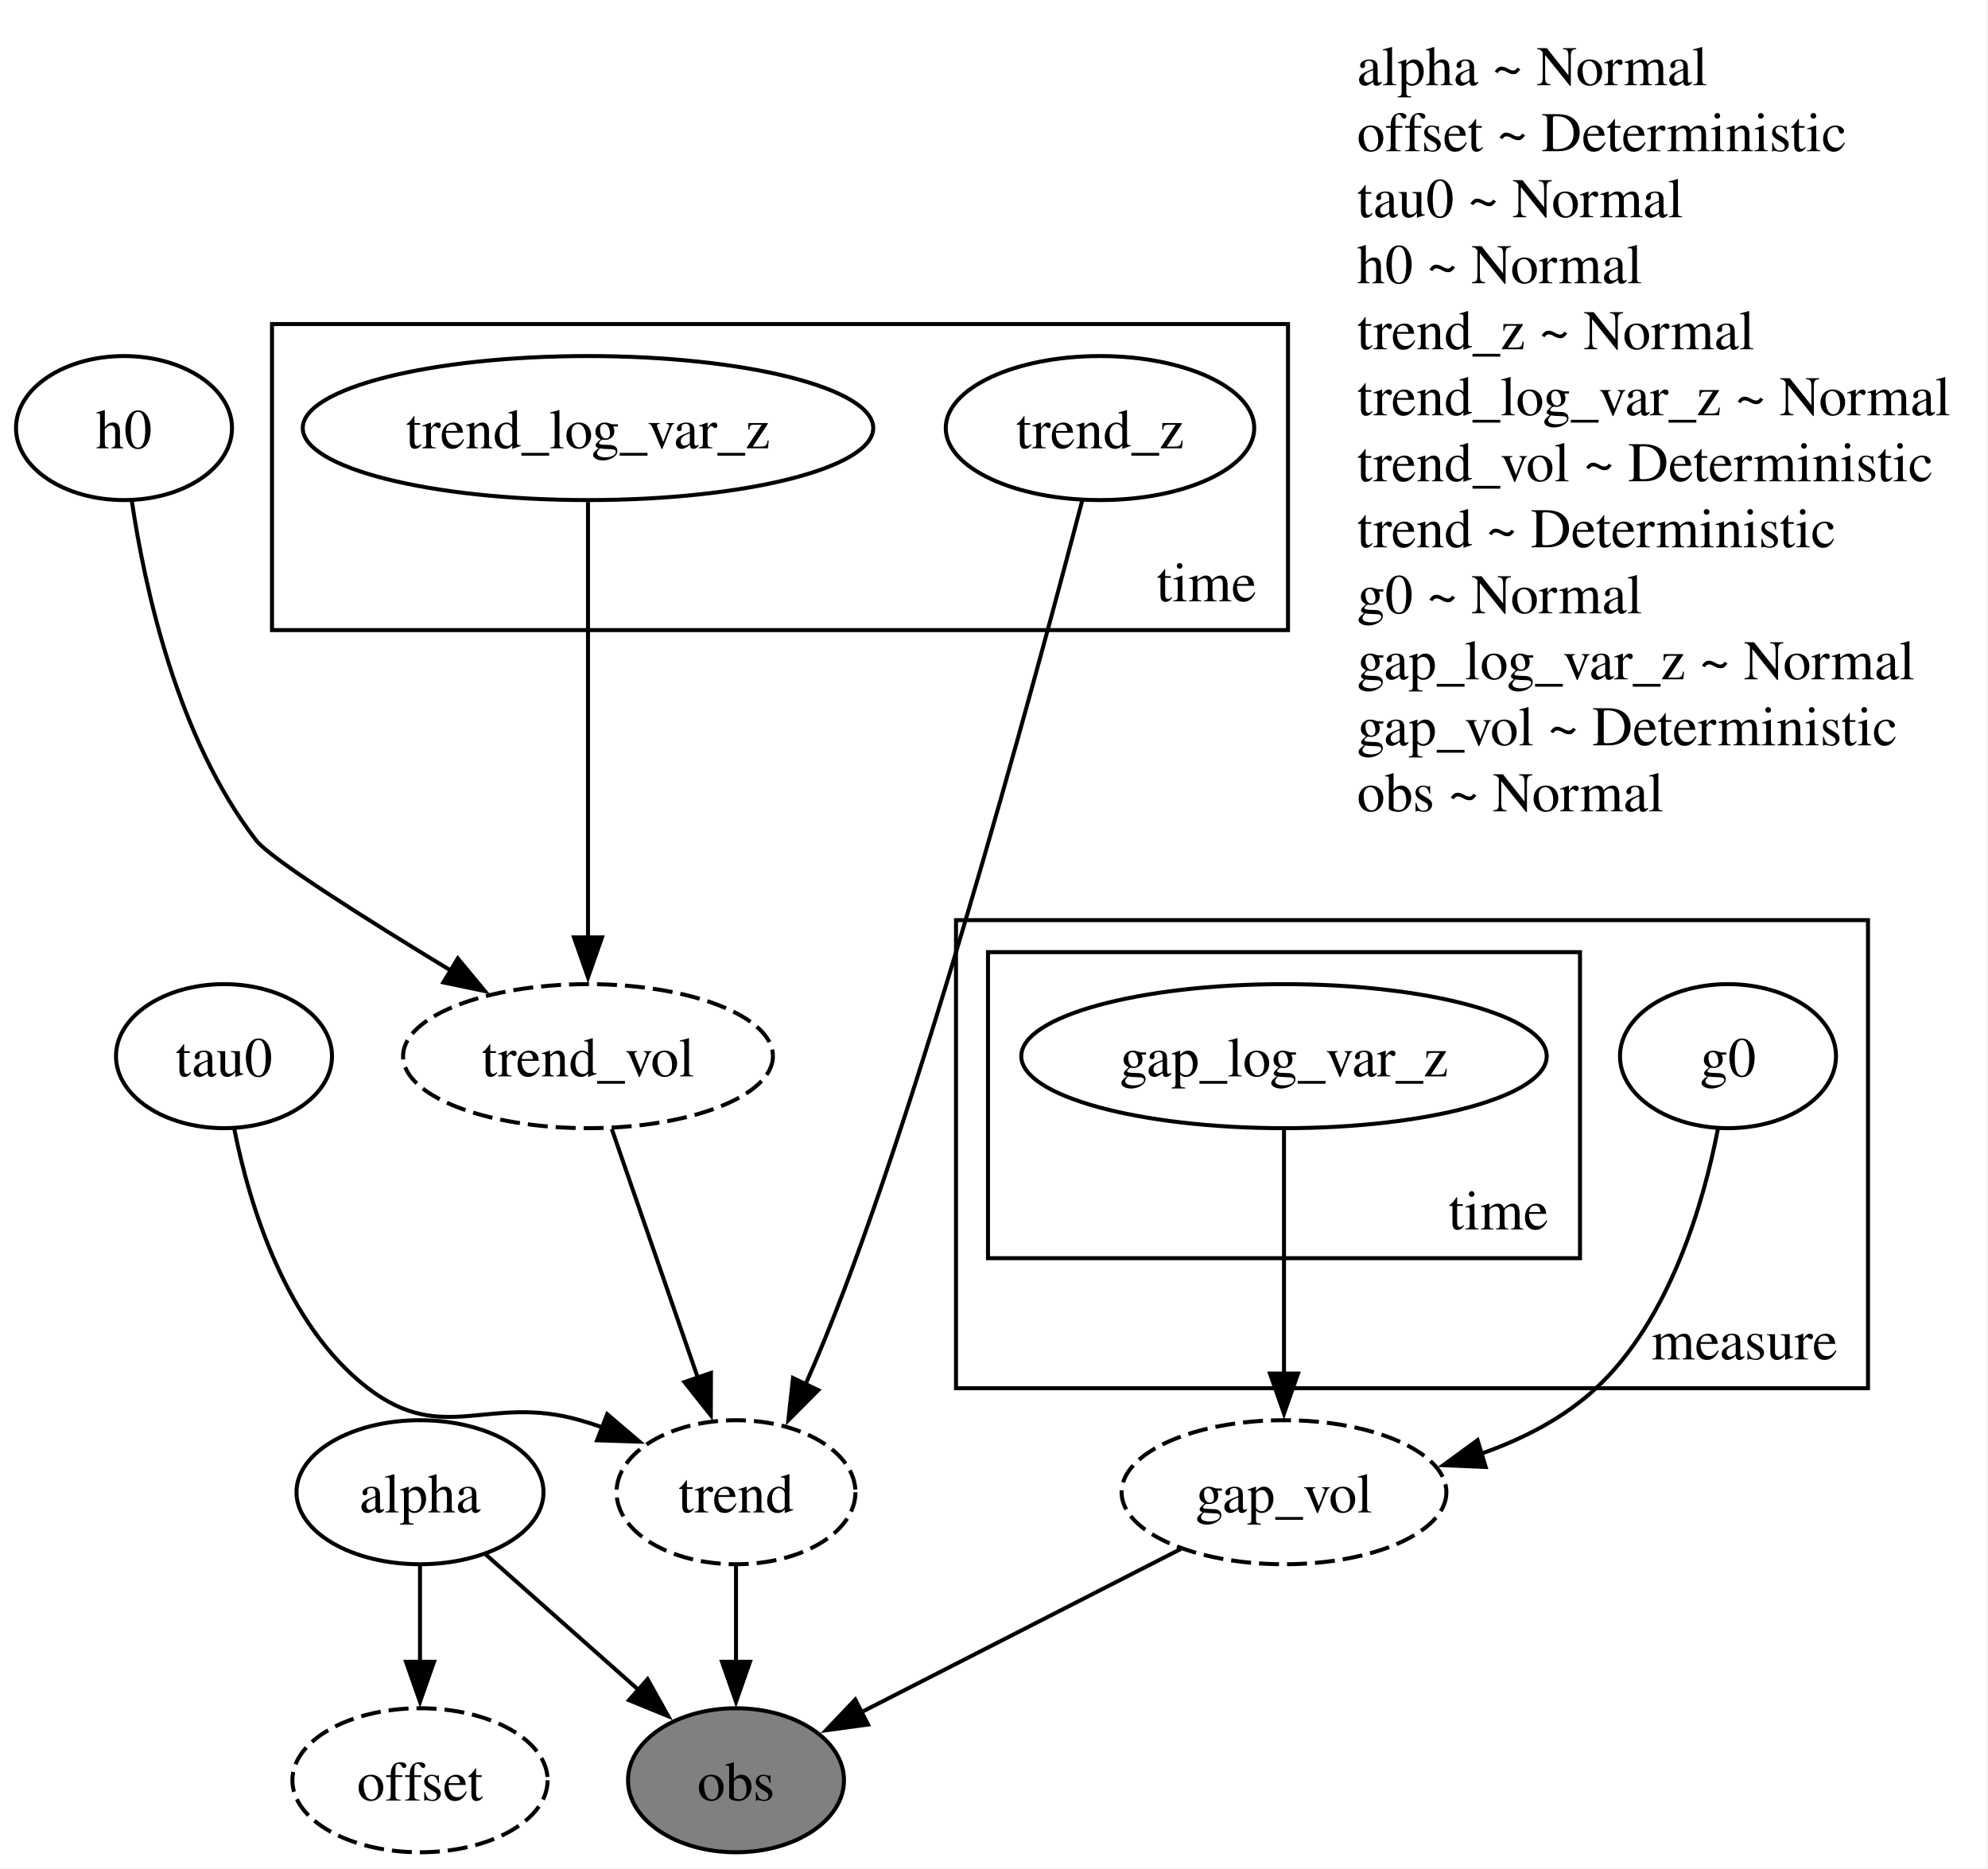
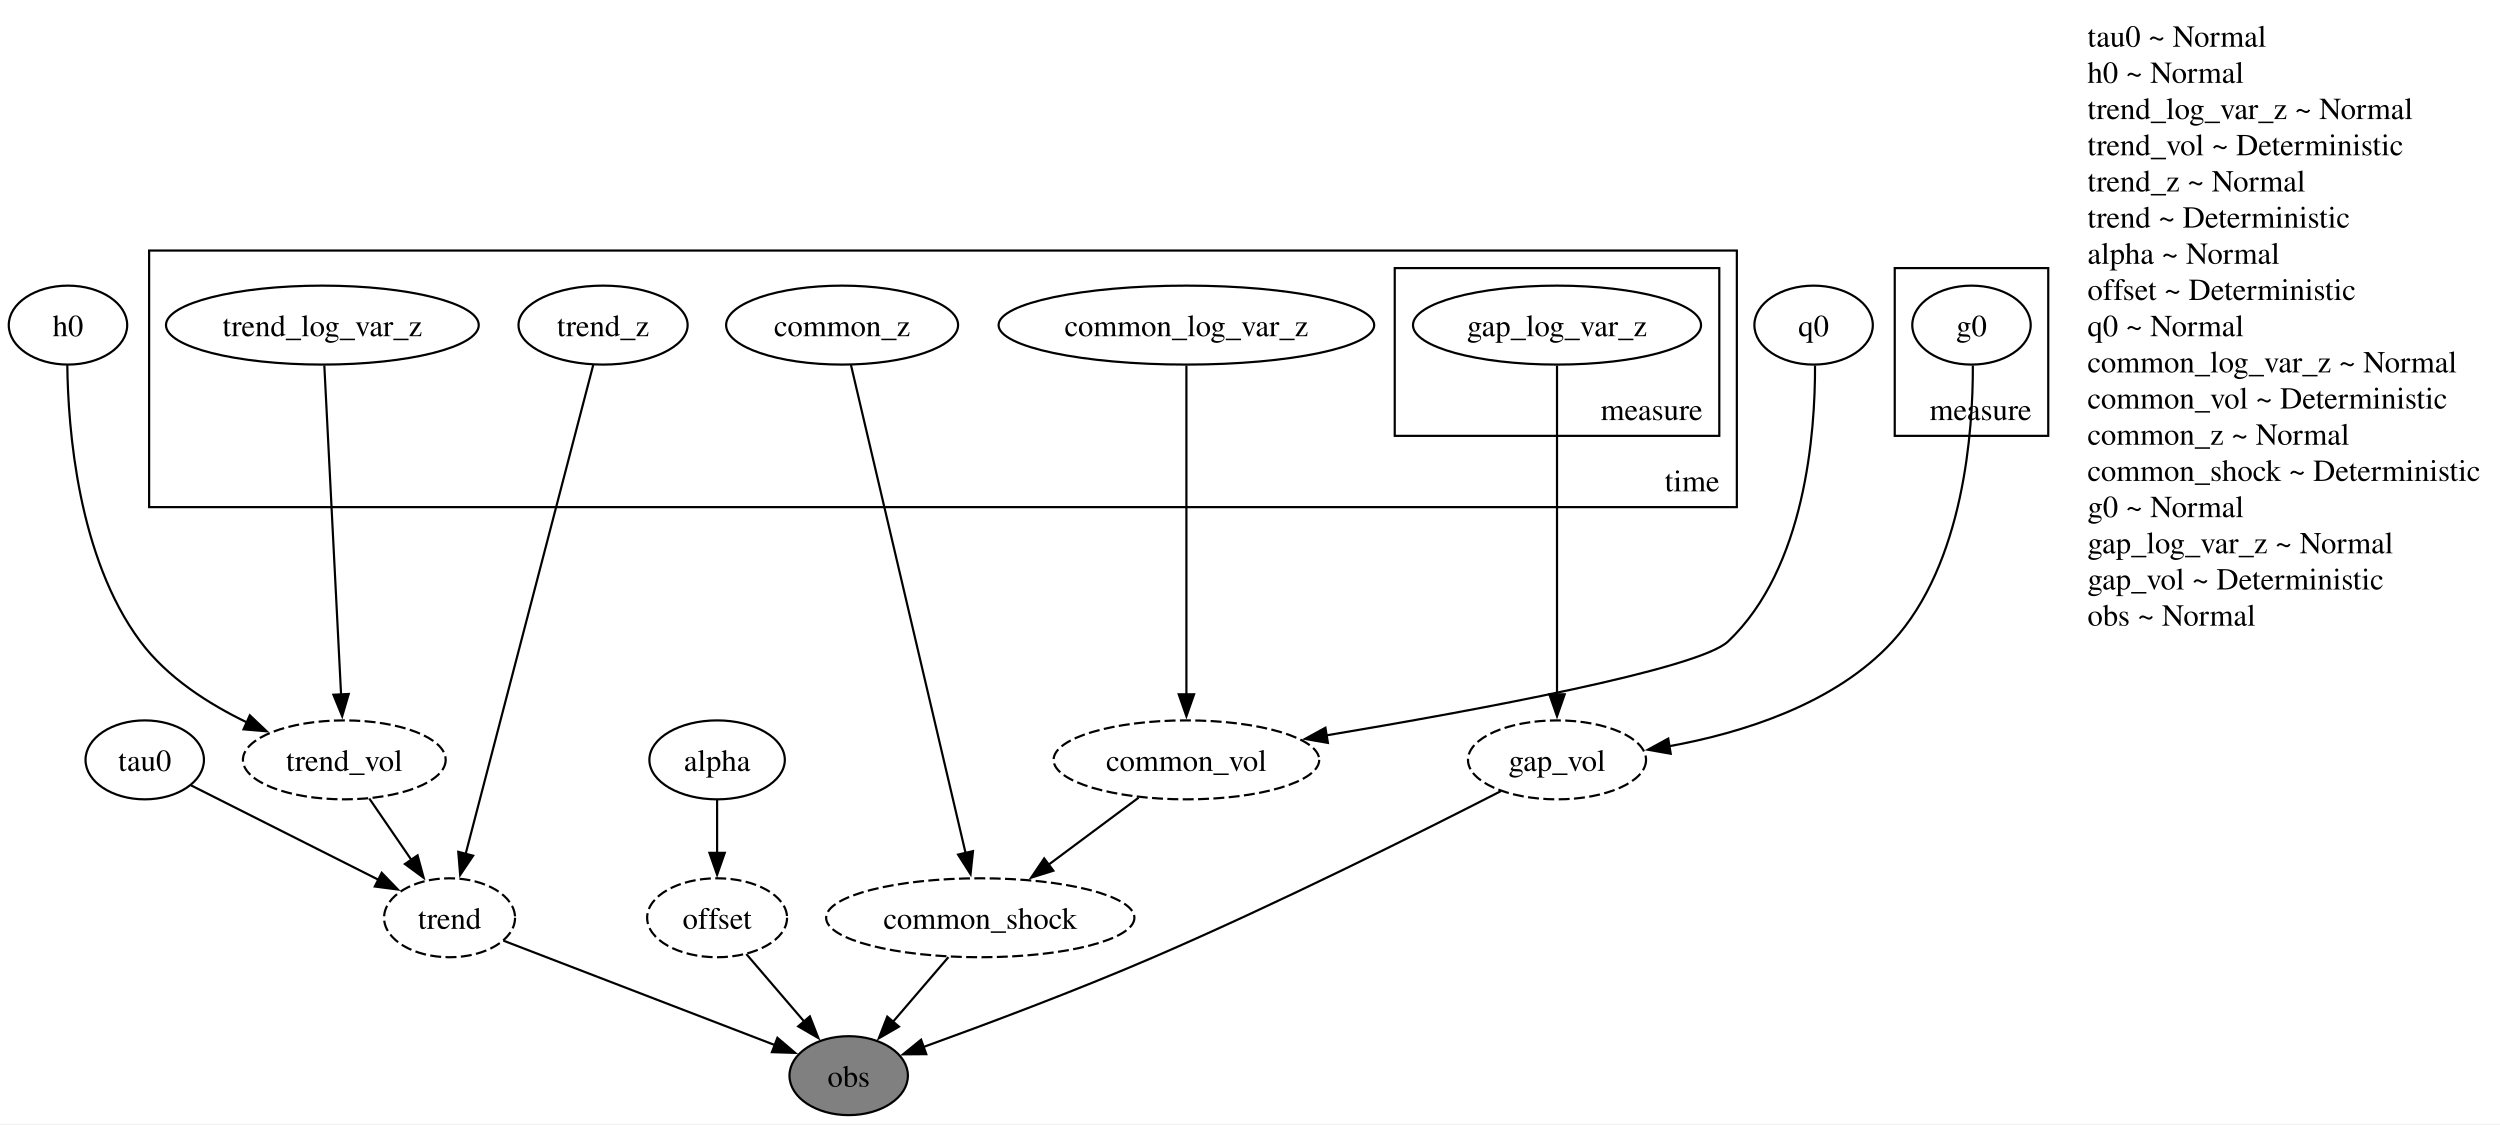
- <svg xmlns="http://www.w3.org/2000/svg" width="497pt" height="467pt" viewBox="0.00 0.00 497.00 467.00">
-   <g id="graph0" class="graph" transform="scale(1 1) rotate(0) translate(4 463)">
-     <polygon fill="white" stroke="none" points="-4,4 -4,-463 492.75,-463 492.75,4 -4,4" />
+ <svg xmlns="http://www.w3.org/2000/svg" width="1140pt" height="513pt" viewBox="0.00 0.00 1140.00 513.00">
+   <g id="graph0" class="graph" transform="scale(1 1) rotate(0) translate(4 508.5)">
+     <polygon fill="white" stroke="none" points="-4,4 -4,-508.5 1136.12,-508.5 1136.12,4 -4,4" />
    <g id="clust1" class="cluster">
-       <polygon fill="none" stroke="black" points="235,-116 235,-233 463,-233 463,-116 235,-116" />
-       <text xml:space="preserve" text-anchor="middle" x="432.12" y="-123.2" font-family="Times,serif" font-size="14.00">measure</text>
+       <polygon fill="none" stroke="black" points="64,-277.25 64,-394.25 788,-394.25 788,-277.25 64,-277.25" />
+       <text xml:space="preserve" text-anchor="middle" x="767.62" y="-284.45" font-family="Times,serif" font-size="14.00">time</text>
    </g>
    <g id="clust2" class="cluster">
-       <polygon fill="none" stroke="black" points="243,-148.5 243,-225 391,-225 391,-148.5 243,-148.5" />
-       <text xml:space="preserve" text-anchor="middle" x="370.62" y="-155.7" font-family="Times,serif" font-size="14.00">time</text>
+       <polygon fill="none" stroke="black" points="632,-309.75 632,-386.25 780,-386.25 780,-309.75 632,-309.75" />
+       <text xml:space="preserve" text-anchor="middle" x="749.12" y="-316.95" font-family="Times,serif" font-size="14.00">measure</text>
    </g>
    <g id="clust3" class="cluster">
-       <polygon fill="none" stroke="black" points="64,-305.5 64,-382 318,-382 318,-305.5 64,-305.5" />
-       <text xml:space="preserve" text-anchor="middle" x="297.62" y="-312.7" font-family="Times,serif" font-size="14.00">time</text>
+       <polygon fill="none" stroke="black" points="860,-309.75 860,-386.25 930,-386.25 930,-309.75 860,-309.75" />
+       <text xml:space="preserve" text-anchor="middle" x="899.12" y="-316.95" font-family="Times,serif" font-size="14.00">measure</text>
    </g>
    <g id="node1" class="node">
-       <ellipse fill="white" stroke="black" cx="101" cy="-90" rx="30.88" ry="18" />
-       <text xml:space="preserve" text-anchor="middle" x="101" y="-84.95" font-family="Times,serif" font-size="14.00">alpha</text>
+       <ellipse fill="white" stroke="black" cx="62" cy="-162" rx="27" ry="18" />
+       <text xml:space="preserve" text-anchor="middle" x="62" y="-156.95" font-family="Times,serif" font-size="14.00">tau0</text>
+     </g>
+     <g id="node4" class="node">
+       <ellipse fill="white" stroke="black" stroke-dasharray="5,2" cx="201" cy="-90" rx="29.86" ry="18" />
+       <text xml:space="preserve" text-anchor="middle" x="201" y="-84.95" font-family="Times,serif" font-size="14.00">trend</text>
+     </g>
+     <g id="edge3" class="edge">
+       <path fill="none" stroke="black" d="M83.11,-150.37C105.81,-138.94 142.17,-120.63 168.51,-107.36" />
+       <polygon fill="black" stroke="black" points="170.06,-110.5 177.42,-102.88 166.91,-104.25 170.06,-110.5" />
    </g>
    <g id="node2" class="node">
-       <ellipse fill="white" stroke="black" stroke-dasharray="5,2" cx="101" cy="-18" rx="31.9" ry="18" />
-       <text xml:space="preserve" text-anchor="middle" x="101" y="-12.95" font-family="Times,serif" font-size="14.00">offset</text>
+       <ellipse fill="white" stroke="black" cx="27" cy="-360.25" rx="27" ry="18" />
+       <text xml:space="preserve" text-anchor="middle" x="27" y="-355.2" font-family="Times,serif" font-size="14.00">h0</text>
+     </g>
+     <g id="node3" class="node">
+       <ellipse fill="white" stroke="black" stroke-dasharray="5,2" cx="153" cy="-162" rx="46.23" ry="18" />
+       <text xml:space="preserve" text-anchor="middle" x="153" y="-156.95" font-family="Times,serif" font-size="14.00">trend_vol</text>
    </g>
    <g id="edge1" class="edge">
-       <path fill="none" stroke="black" d="M101,-71.7C101,-64.41 101,-55.73 101,-47.54" />
-       <polygon fill="black" stroke="black" points="104.5,-47.62 101,-37.62 97.5,-47.62 104.5,-47.62" />
+       <path fill="none" stroke="black" d="M26.69,-341.98C27.04,-313.08 31.51,-254.29 60,-216 72.24,-199.55 91.21,-187.43 108.83,-178.97" />
+       <polygon fill="black" stroke="black" points="109.92,-182.32 117.6,-175.03 107.05,-175.93 109.92,-182.32" />
+     </g>
+     <g id="edge4" class="edge">
+       <path fill="none" stroke="black" d="M164.38,-144.41C170.14,-136.01 177.25,-125.63 183.68,-116.26" />
+       <polygon fill="black" stroke="black" points="186.41,-118.46 189.18,-108.24 180.64,-114.5 186.41,-118.46" />
+     </g>
+     <g id="node11" class="node">
+       <ellipse fill="grey" stroke="black" cx="383" cy="-18" rx="27" ry="18" />
+       <text xml:space="preserve" text-anchor="middle" x="383" y="-12.95" font-family="Times,serif" font-size="14.00">obs</text>
+     </g>
+     <g id="edge13" class="edge">
+       <path fill="none" stroke="black" d="M225.55,-79.56C257.55,-67.25 313.68,-45.66 349.55,-31.86" />
+       <polygon fill="black" stroke="black" points="350.5,-35.25 358.58,-28.39 347.99,-28.72 350.5,-35.25" />
+     </g>
+     <g id="node5" class="node">
+       <ellipse fill="white" stroke="black" cx="323" cy="-162" rx="30.88" ry="18" />
+       <text xml:space="preserve" text-anchor="middle" x="323" y="-156.95" font-family="Times,serif" font-size="14.00">alpha</text>
+     </g>
+     <g id="node6" class="node">
+       <ellipse fill="white" stroke="black" stroke-dasharray="5,2" cx="323" cy="-90" rx="31.9" ry="18" />
+       <text xml:space="preserve" text-anchor="middle" x="323" y="-84.95" font-family="Times,serif" font-size="14.00">offset</text>
+     </g>
+     <g id="edge6" class="edge">
+       <path fill="none" stroke="black" d="M323,-143.7C323,-136.41 323,-127.73 323,-119.54" />
+       <polygon fill="black" stroke="black" points="326.5,-119.62 323,-109.62 319.5,-119.62 326.5,-119.62" />
+     </g>
+     <g id="edge14" class="edge">
+       <path fill="none" stroke="black" d="M336.32,-73.46C344.11,-64.37 354.11,-52.7 362.86,-42.5" />
+       <polygon fill="black" stroke="black" points="365.3,-45.03 369.15,-35.16 359.98,-40.48 365.3,-45.03" />
+     </g>
+     <g id="node7" class="node">
+       <ellipse fill="white" stroke="black" cx="823" cy="-360.25" rx="27" ry="18" />
+       <text xml:space="preserve" text-anchor="middle" x="823" y="-355.2" font-family="Times,serif" font-size="14.00">q0</text>
    </g>
    <g id="node8" class="node">
-       <ellipse fill="grey" stroke="black" cx="180" cy="-18" rx="27" ry="18" />
-       <text xml:space="preserve" text-anchor="middle" x="180" y="-12.95" font-family="Times,serif" font-size="14.00">obs</text>
+       <ellipse fill="white" stroke="black" stroke-dasharray="5,2" cx="537" cy="-162" rx="60.56" ry="18" />
+       <text xml:space="preserve" text-anchor="middle" x="537" y="-156.95" font-family="Times,serif" font-size="14.00">common_vol</text>
+     </g>
+     <g id="edge7" class="edge">
+       <path fill="none" stroke="black" d="M823.65,-341.83C823.77,-311.61 819.37,-249.5 784,-216 770.69,-203.4 669.41,-184.65 600.75,-173.16" />
+       <polygon fill="black" stroke="black" points="601.53,-169.74 591.09,-171.56 600.39,-176.65 601.53,-169.74" />
+     </g>
+     <g id="node9" class="node">
+       <ellipse fill="white" stroke="black" stroke-dasharray="5,2" cx="443" cy="-90" rx="70.29" ry="18" />
+       <text xml:space="preserve" text-anchor="middle" x="443" y="-84.95" font-family="Times,serif" font-size="14.00">common_shock</text>
    </g>
    <g id="edge9" class="edge">
-       <path fill="none" stroke="black" d="M117.37,-74.5C128.42,-64.7 143.21,-51.6 155.64,-40.58" />
-       <polygon fill="black" stroke="black" points="157.89,-43.26 163.06,-34.01 153.25,-38.02 157.89,-43.26" />
+       <path fill="none" stroke="black" d="M515.2,-144.76C502.95,-135.64 487.45,-124.1 473.96,-114.06" />
+       <polygon fill="black" stroke="black" points="476.33,-111.46 466.22,-108.29 472.15,-117.07 476.33,-111.46" />
    </g>
-     <g id="node3" class="node">
-       <ellipse fill="white" stroke="black" cx="52" cy="-199" rx="27" ry="18" />
-       <text xml:space="preserve" text-anchor="middle" x="52" y="-193.95" font-family="Times,serif" font-size="14.00">tau0</text>
+     <g id="edge15" class="edge">
+       <path fill="none" stroke="black" d="M428.48,-72.05C420.83,-63.13 411.33,-52.06 403,-42.33" />
+       <polygon fill="black" stroke="black" points="405.91,-40.35 396.75,-35.04 400.6,-44.91 405.91,-40.35" />
    </g>
-     <g id="node6" class="node">
-       <ellipse fill="white" stroke="black" stroke-dasharray="5,2" cx="180" cy="-90" rx="29.86" ry="18" />
-       <text xml:space="preserve" text-anchor="middle" x="180" y="-84.95" font-family="Times,serif" font-size="14.00">trend</text>
+     <g id="node10" class="node">
+       <ellipse fill="white" stroke="black" stroke-dasharray="5,2" cx="706" cy="-162" rx="40.6" ry="18" />
+       <text xml:space="preserve" text-anchor="middle" x="706" y="-156.95" font-family="Times,serif" font-size="14.00">gap_vol</text>
    </g>
-     <g id="edge4" class="edge">
-       <path fill="none" stroke="black" d="M54.55,-180.88C58.35,-161.87 67.38,-131.78 88,-116 106.91,-101.52 118.11,-114.59 141,-108 142.85,-107.47 144.74,-106.86 146.62,-106.21" />
-       <polygon fill="black" stroke="black" points="147.8,-109.51 155.86,-102.64 145.27,-102.98 147.8,-109.51" />
+     <g id="edge16" class="edge">
+       <path fill="none" stroke="black" d="M680.42,-147.76C645.18,-129.72 579.51,-96.82 522,-72 486.62,-56.73 445.27,-41.26 416.92,-31.01" />
+       <polygon fill="black" stroke="black" points="418.38,-27.81 407.79,-27.72 416.02,-34.4 418.38,-27.81" />
    </g>
-     <g id="node4" class="node">
-       <ellipse fill="white" stroke="black" cx="27" cy="-356" rx="27" ry="18" />
-       <text xml:space="preserve" text-anchor="middle" x="27" y="-350.95" font-family="Times,serif" font-size="14.00">h0</text>
-     </g>
-     <g id="node5" class="node">
-       <ellipse fill="white" stroke="black" stroke-dasharray="5,2" cx="143" cy="-199" rx="46.23" ry="18" />
-       <text xml:space="preserve" text-anchor="middle" x="143" y="-193.95" font-family="Times,serif" font-size="14.00">trend_vol</text>
+     <g id="node12" class="node">
+       <ellipse fill="white" stroke="black" cx="143" cy="-360.25" rx="71.31" ry="18" />
+       <text xml:space="preserve" text-anchor="middle" x="143" y="-355.2" font-family="Times,serif" font-size="14.00">trend_log_var_z</text>
    </g>
    <g id="edge2" class="edge">
-       <path fill="none" stroke="black" d="M28.95,-337.82C32.17,-316.1 40.32,-278.48 60,-253 63.61,-248.33 87.49,-233.27 108.71,-220.39" />
-       <polygon fill="black" stroke="black" points="110.45,-223.43 117.21,-215.27 106.83,-217.43 110.45,-223.43" />
+       <path fill="none" stroke="black" d="M143.89,-341.83C145.61,-308.01 149.43,-233.14 151.53,-191.81" />
+       <polygon fill="black" stroke="black" points="155.02,-192.05 152.04,-181.89 148.03,-191.7 155.02,-192.05" />
    </g>
-     <g id="edge6" class="edge">
-       <path fill="none" stroke="black" d="M148.94,-180.81C154.75,-164.02 163.68,-138.19 170.48,-118.54" />
-       <polygon fill="black" stroke="black" points="173.74,-119.82 173.7,-109.23 167.12,-117.53 173.74,-119.82" />
+     <g id="node13" class="node">
+       <ellipse fill="white" stroke="black" cx="271" cy="-360.25" rx="38.56" ry="18" />
+       <text xml:space="preserve" text-anchor="middle" x="271" y="-355.2" font-family="Times,serif" font-size="14.00">trend_z</text>
+     </g>
+     <g id="edge5" class="edge">
+       <path fill="none" stroke="black" d="M266.51,-342.06C254.74,-296.92 222.84,-174.68 208.34,-119.14" />
+       <polygon fill="black" stroke="black" points="211.74,-118.3 205.83,-109.51 204.97,-120.07 211.74,-118.3" />
+     </g>
+     <g id="node14" class="node">
+       <ellipse fill="white" stroke="black" cx="537" cy="-360.25" rx="85.64" ry="18" />
+       <text xml:space="preserve" text-anchor="middle" x="537" y="-355.2" font-family="Times,serif" font-size="14.00">common_log_var_z</text>
+     </g>
+     <g id="edge8" class="edge">
+       <path fill="none" stroke="black" d="M537,-341.83C537,-308.01 537,-233.14 537,-191.81" />
+       <polygon fill="black" stroke="black" points="540.5,-191.89 537,-181.89 533.5,-191.89 540.5,-191.89" />
+     </g>
+     <g id="node15" class="node">
+       <ellipse fill="white" stroke="black" cx="380" cy="-360.25" rx="52.89" ry="18" />
+       <text xml:space="preserve" text-anchor="middle" x="380" y="-355.2" font-family="Times,serif" font-size="14.00">common_z</text>
    </g>
    <g id="edge10" class="edge">
-       <path fill="none" stroke="black" d="M180,-71.7C180,-64.41 180,-55.73 180,-47.54" />
-       <polygon fill="black" stroke="black" points="183.5,-47.62 180,-37.62 176.5,-47.62 183.5,-47.62" />
+       <path fill="none" stroke="black" d="M384.04,-342.06C394.61,-297.03 423.21,-175.26 436.3,-119.54" />
+       <polygon fill="black" stroke="black" points="439.69,-120.4 438.57,-109.87 432.88,-118.8 439.69,-120.4" />
    </g>
-     <g id="node7" class="node">
-       <ellipse fill="white" stroke="black" stroke-dasharray="5,2" cx="317" cy="-90" rx="40.6" ry="18" />
-       <text xml:space="preserve" text-anchor="middle" x="317" y="-84.95" font-family="Times,serif" font-size="14.00">gap_vol</text>
+     <g id="node16" class="node">
+       <ellipse fill="white" stroke="black" cx="706" cy="-360.25" rx="65.68" ry="18" />
+       <text xml:space="preserve" text-anchor="middle" x="706" y="-355.2" font-family="Times,serif" font-size="14.00">gap_log_var_z</text>
+     </g>
+     <g id="edge12" class="edge">
+       <path fill="none" stroke="black" d="M706,-341.83C706,-308.01 706,-233.14 706,-191.81" />
+       <polygon fill="black" stroke="black" points="709.5,-191.89 706,-181.89 702.5,-191.89 709.5,-191.89" />
+     </g>
+     <g id="node17" class="node">
+       <ellipse fill="white" stroke="black" cx="895" cy="-360.25" rx="27" ry="18" />
+       <text xml:space="preserve" text-anchor="middle" x="895" y="-355.2" font-family="Times,serif" font-size="14.00">g0</text>
    </g>
    <g id="edge11" class="edge">
-       <path fill="none" stroke="black" d="M291.23,-75.83C268.54,-64.24 235.45,-47.33 211.25,-34.97" />
-       <polygon fill="black" stroke="black" points="213.01,-31.93 202.51,-30.5 209.82,-38.17 213.01,-31.93" />
+       <path fill="none" stroke="black" d="M895.62,-341.82C895.72,-312.14 891.57,-251.54 859,-216 832.81,-187.42 790.43,-174.25 756.91,-168.18" />
+       <polygon fill="black" stroke="black" points="757.85,-164.79 747.42,-166.63 756.72,-171.7 757.85,-164.79" />
    </g>
-     <g id="node9" class="node">
-       <ellipse fill="white" stroke="black" cx="428" cy="-199" rx="27" ry="18" />
-       <text xml:space="preserve" text-anchor="middle" x="428" y="-193.95" font-family="Times,serif" font-size="14.00">g0</text>
-     </g>
-     <g id="edge7" class="edge">
-       <path fill="none" stroke="black" d="M425.48,-180.82C421.89,-162.32 413.54,-133.24 395,-116 386.96,-108.52 376.68,-103.28 366.24,-99.61" />
-       <polygon fill="black" stroke="black" points="367.42,-96.31 356.84,-96.76 365.39,-103.01 367.42,-96.31" />
-     </g>
-     <g id="node10" class="node">
-       <ellipse fill="white" stroke="black" cx="317" cy="-199" rx="65.68" ry="18" />
-       <text xml:space="preserve" text-anchor="middle" x="317" y="-193.95" font-family="Times,serif" font-size="14.00">gap_log_var_z</text>
-     </g>
-     <g id="edge8" class="edge">
-       <path fill="none" stroke="black" d="M317,-180.81C317,-164.27 317,-138.98 317,-119.44" />
-       <polygon fill="black" stroke="black" points="320.5,-119.66 317,-109.66 313.5,-119.66 320.5,-119.66" />
-     </g>
-     <g id="node11" class="node">
-       <ellipse fill="white" stroke="black" cx="271" cy="-356" rx="38.56" ry="18" />
-       <text xml:space="preserve" text-anchor="middle" x="271" y="-350.95" font-family="Times,serif" font-size="14.00">trend_z</text>
-     </g>
-     <g id="edge5" class="edge">
-       <path fill="none" stroke="black" d="M266.56,-337.9C254.83,-293.19 222.53,-172.98 197.37,-116.95" />
-       <polygon fill="black" stroke="black" points="200.56,-115.52 193.09,-108.01 194.25,-118.54 200.56,-115.52" />
-     </g>
-     <g id="node12" class="node">
-       <ellipse fill="white" stroke="black" cx="143" cy="-356" rx="71.31" ry="18" />
-       <text xml:space="preserve" text-anchor="middle" x="143" y="-350.95" font-family="Times,serif" font-size="14.00">trend_log_var_z</text>
-     </g>
-     <g id="edge3" class="edge">
-       <path fill="none" stroke="black" d="M143,-337.52C143,-310.98 143,-260.26 143,-228.38" />
-       <polygon fill="black" stroke="black" points="146.5,-228.69 143,-218.69 139.5,-228.69 146.5,-228.69" />
-     </g>
-     <g id="node13" class="node">
-       <text xml:space="preserve" text-anchor="start" x="335.25" y="-441.7" font-family="Times,serif" font-size="14.00">alpha ~ Normal</text>
-       <text xml:space="preserve" text-anchor="start" x="335.25" y="-425.2" font-family="Times,serif" font-size="14.00">offset ~ Deterministic</text>
-       <text xml:space="preserve" text-anchor="start" x="335.25" y="-408.7" font-family="Times,serif" font-size="14.00">tau0 ~ Normal</text>
-       <text xml:space="preserve" text-anchor="start" x="335.25" y="-392.2" font-family="Times,serif" font-size="14.00">h0 ~ Normal</text>
-       <text xml:space="preserve" text-anchor="start" x="335.25" y="-375.7" font-family="Times,serif" font-size="14.00">trend_z ~ Normal</text>
-       <text xml:space="preserve" text-anchor="start" x="335.25" y="-359.2" font-family="Times,serif" font-size="14.00">trend_log_var_z ~ Normal</text>
-       <text xml:space="preserve" text-anchor="start" x="335.25" y="-342.7" font-family="Times,serif" font-size="14.00">trend_vol ~ Deterministic</text>
-       <text xml:space="preserve" text-anchor="start" x="335.25" y="-326.2" font-family="Times,serif" font-size="14.00">trend ~ Deterministic</text>
-       <text xml:space="preserve" text-anchor="start" x="335.25" y="-309.7" font-family="Times,serif" font-size="14.00">g0 ~ Normal</text>
-       <text xml:space="preserve" text-anchor="start" x="335.25" y="-293.2" font-family="Times,serif" font-size="14.00">gap_log_var_z ~ Normal</text>
-       <text xml:space="preserve" text-anchor="start" x="335.25" y="-276.7" font-family="Times,serif" font-size="14.00">gap_vol ~ Deterministic</text>
-       <text xml:space="preserve" text-anchor="start" x="335.25" y="-260.2" font-family="Times,serif" font-size="14.00">obs ~ Normal</text>
+     <g id="node18" class="node">
+       <text xml:space="preserve" text-anchor="start" x="947.88" y="-487.2" font-family="Times,serif" font-size="14.00">tau0 ~ Normal</text>
+       <text xml:space="preserve" text-anchor="start" x="947.88" y="-470.7" font-family="Times,serif" font-size="14.00">h0 ~ Normal</text>
+       <text xml:space="preserve" text-anchor="start" x="947.88" y="-454.2" font-family="Times,serif" font-size="14.00">trend_log_var_z ~ Normal</text>
+       <text xml:space="preserve" text-anchor="start" x="947.88" y="-437.7" font-family="Times,serif" font-size="14.00">trend_vol ~ Deterministic</text>
+       <text xml:space="preserve" text-anchor="start" x="947.88" y="-421.2" font-family="Times,serif" font-size="14.00">trend_z ~ Normal</text>
+       <text xml:space="preserve" text-anchor="start" x="947.88" y="-404.7" font-family="Times,serif" font-size="14.00">trend ~ Deterministic</text>
+       <text xml:space="preserve" text-anchor="start" x="947.88" y="-388.2" font-family="Times,serif" font-size="14.00">alpha ~ Normal</text>
+       <text xml:space="preserve" text-anchor="start" x="947.88" y="-371.7" font-family="Times,serif" font-size="14.00">offset ~ Deterministic</text>
+       <text xml:space="preserve" text-anchor="start" x="947.88" y="-355.2" font-family="Times,serif" font-size="14.00">q0 ~ Normal</text>
+       <text xml:space="preserve" text-anchor="start" x="947.88" y="-338.7" font-family="Times,serif" font-size="14.00">common_log_var_z ~ Normal</text>
+       <text xml:space="preserve" text-anchor="start" x="947.88" y="-322.2" font-family="Times,serif" font-size="14.00">common_vol ~ Deterministic</text>
+       <text xml:space="preserve" text-anchor="start" x="947.88" y="-305.7" font-family="Times,serif" font-size="14.00">common_z ~ Normal</text>
+       <text xml:space="preserve" text-anchor="start" x="947.88" y="-289.2" font-family="Times,serif" font-size="14.00">common_shock ~ Deterministic</text>
+       <text xml:space="preserve" text-anchor="start" x="947.88" y="-272.7" font-family="Times,serif" font-size="14.00">g0 ~ Normal</text>
+       <text xml:space="preserve" text-anchor="start" x="947.88" y="-256.2" font-family="Times,serif" font-size="14.00">gap_log_var_z ~ Normal</text>
+       <text xml:space="preserve" text-anchor="start" x="947.88" y="-239.7" font-family="Times,serif" font-size="14.00">gap_vol ~ Deterministic</text>
+       <text xml:space="preserve" text-anchor="start" x="947.88" y="-223.2" font-family="Times,serif" font-size="14.00">obs ~ Normal</text>
    </g>
  </g>
</svg>
